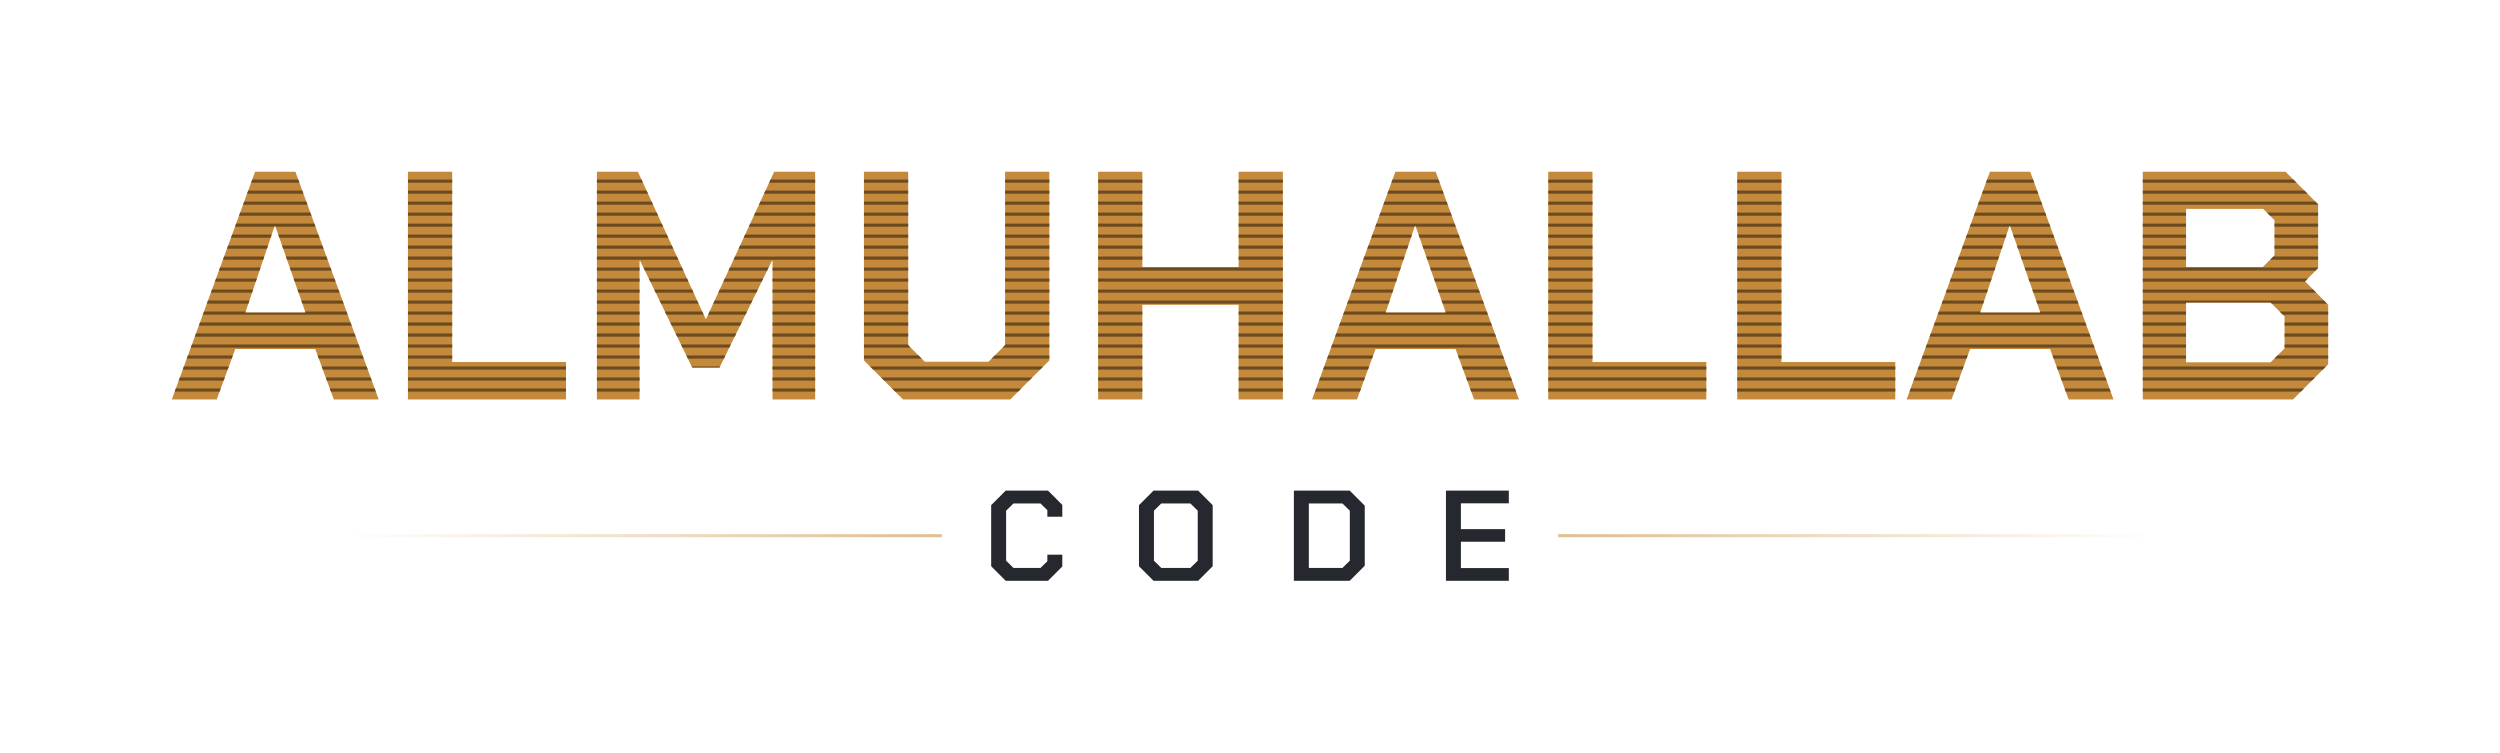
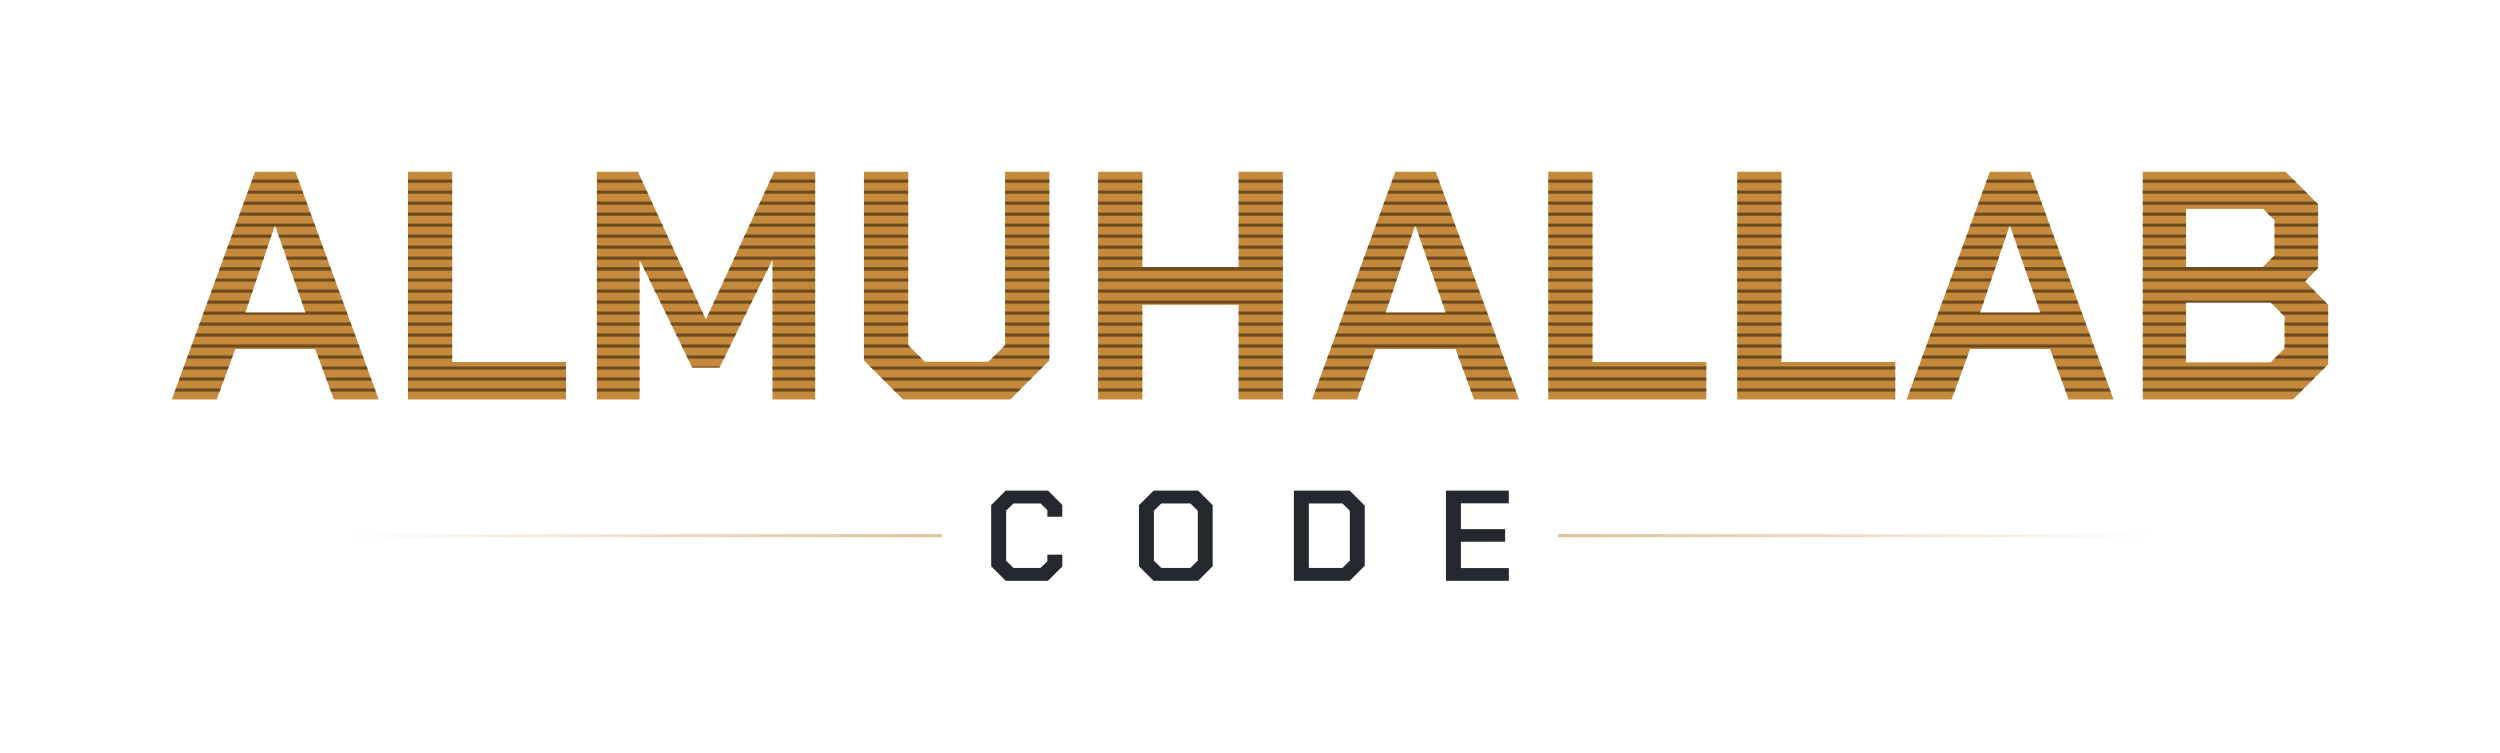
<svg xmlns="http://www.w3.org/2000/svg" viewBox="-814.78 -260.36 1629.56 490.54" width="4096" height="1233" role="img" aria-label="Almuhallab Code">
  <defs>
-     <clipPath id="letters-0">
+     <clipPath id="almuhallab-code-wordmark-for-light-letters-0">
      <path d="M-648.51 -148.4H-622.22L-567.95 0H-597.2L-609.29 -32.86H-661.44L-673.52 0H-702.78ZM-615.65 -56.6 -635.36 -113H-635.79L-654.87 -56.6ZM-548.87 -148.4H-520.04V-24.38H-445.84V0H-548.87ZM-425.7 -148.4H-398.98L-354.89 -52.58H-354.46L-310.16 -148.4H-283.44V0H-311.22V-90.31H-311.64L-345.77 -20.78H-363.58L-397.5 -90.31H-397.92V0H-425.7ZM-251.64 -25.44V-148.4H-222.81V-35.4L-212 -24.59H-170.45L-159.64 -35.4V-148.4H-130.8V-25.44L-156.24 0H-226.2ZM-99 -148.4H-70.17V-86.28H-7.42V-148.4H21.41V0H-7.42V-61.69H-70.17V0H-99ZM94.76 -148.4H121.05L175.32 0H146.07L133.98 -32.86H81.83L69.75 0H40.49ZM127.62 -56.6 107.91 -113H107.48L88.4 -56.6ZM194.4 -148.4H223.24V-24.38H297.44V0H194.4ZM317.58 -148.4H346.41V-24.38H420.61V0H317.58ZM482.3 -148.4H508.59L562.86 0H533.6L521.52 -32.86H469.37L457.28 0H428.03ZM515.16 -56.6 495.44 -113H495.02L475.94 -56.6ZM581.94 -148.4H675.01L696.21 -127.2V-85.65L687.73 -76.96L702.78 -61.69V-22.9L679.88 0H581.94ZM660.17 -86.28 667.8 -93.92V-116.81L660.38 -124.23H610.14V-86.28ZM665.26 -24.17 674.37 -33.28V-54.06L665.26 -63.18H610.14V-24.17Z" />
    </clipPath>
-     <linearGradient id="fade-l" x1="0" x2="1" y1="0" y2="0">
+     <linearGradient id="almuhallab-code-wordmark-for-light-fade-l" x1="0" x2="1" y1="0" y2="0">
      <stop offset="0" stop-color="#c4893a" stop-opacity="0" />
      <stop offset="1" stop-color="#c4893a" stop-opacity="0.55" />
    </linearGradient>
-     <linearGradient id="fade-r" x1="0" x2="1" y1="0" y2="0">
+     <linearGradient id="almuhallab-code-wordmark-for-light-fade-r" x1="0" x2="1" y1="0" y2="0">
      <stop offset="0" stop-color="#c4893a" stop-opacity="0.55" />
      <stop offset="1" stop-color="#c4893a" stop-opacity="0" />
    </linearGradient>
  </defs>
  <g>
    <path d="M-648.51 -148.4H-622.22L-567.95 0H-597.2L-609.29 -32.86H-661.44L-673.52 0H-702.78ZM-615.65 -56.6 -635.36 -113H-635.79L-654.87 -56.6ZM-548.87 -148.4H-520.04V-24.38H-445.84V0H-548.87ZM-425.7 -148.4H-398.98L-354.89 -52.58H-354.46L-310.16 -148.4H-283.44V0H-311.22V-90.31H-311.64L-345.77 -20.78H-363.58L-397.5 -90.31H-397.92V0H-425.7ZM-251.64 -25.44V-148.4H-222.81V-35.4L-212 -24.59H-170.45L-159.64 -35.4V-148.4H-130.8V-25.44L-156.24 0H-226.2ZM-99 -148.4H-70.17V-86.28H-7.42V-148.4H21.41V0H-7.42V-61.69H-70.17V0H-99ZM94.76 -148.4H121.05L175.32 0H146.07L133.98 -32.86H81.83L69.75 0H40.49ZM127.62 -56.6 107.91 -113H107.48L88.4 -56.6ZM194.4 -148.4H223.24V-24.38H297.44V0H194.4ZM317.58 -148.4H346.41V-24.38H420.61V0H317.58ZM482.3 -148.4H508.59L562.86 0H533.6L521.52 -32.86H469.37L457.28 0H428.03ZM515.16 -56.6 495.44 -113H495.02L475.94 -56.6ZM581.94 -148.4H675.01L696.21 -127.2V-85.65L687.73 -76.96L702.78 -61.69V-22.9L679.88 0H581.94ZM660.17 -86.28 667.8 -93.92V-116.81L660.38 -124.23H610.14V-86.28ZM665.26 -24.17 674.37 -33.28V-54.06L665.26 -63.18H610.14V-24.17Z" fill="#c4893a" />
-     <g clip-path="url(#letters-0)" fill="#6c4b20">
+     <g clip-path="url(#almuhallab-code-wordmark-for-light-letters-0)" fill="#6c4b20">
      <rect x="-814.78" y="-143.28" width="1629.56" height="2.05" />
      <rect x="-814.78" y="-136.12" width="1629.56" height="2.05" />
      <rect x="-814.78" y="-128.95" width="1629.56" height="2.05" />
      <rect x="-814.78" y="-121.79" width="1629.56" height="2.05" />
      <rect x="-814.78" y="-114.63" width="1629.56" height="2.05" />
      <rect x="-814.78" y="-107.46" width="1629.56" height="2.05" />
      <rect x="-814.78" y="-100.3" width="1629.56" height="2.05" />
      <rect x="-814.78" y="-93.13" width="1629.56" height="2.05" />
-       <rect x="-814.78" y="-85.97" width="1629.56" height="2.05" />
+       <rect x="-814.78" y="-86.28" width="1629.56" height="2.36" />
      <rect x="-814.78" y="-78.81" width="1629.56" height="2.05" />
      <rect x="-814.78" y="-71.64" width="1629.56" height="2.05" />
      <rect x="-814.78" y="-64.48" width="1629.56" height="2.05" />
      <rect x="-814.78" y="-57.31" width="1629.56" height="2.05" />
      <rect x="-814.78" y="-50.15" width="1629.56" height="2.05" />
      <rect x="-814.78" y="-42.98" width="1629.56" height="2.05" />
      <rect x="-814.78" y="-35.82" width="1629.56" height="2.05" />
      <rect x="-814.78" y="-28.66" width="1629.56" height="2.05" />
      <rect x="-814.78" y="-21.49" width="1629.56" height="2.05" />
      <rect x="-814.78" y="-14.33" width="1629.56" height="2.05" />
      <rect x="-814.78" y="-7.16" width="1629.56" height="2.05" />
    </g>
  </g>
  <path d="M-168.71 108.73V68.92L-159.22 59.42H-131.67L-122.35 68.75V76.48H-132.09V72.19L-136.54 67.82H-154.18L-158.97 72.53V105.12L-154.18 109.82H-136.54L-132.09 105.46V101.17H-122.35V108.9L-131.67 118.22H-159.22ZM-72.37 108.73V68.92L-62.87 59.42H-33.81L-24.32 68.92V108.73L-33.81 118.22H-62.87ZM-38.85 109.82 -34.06 105.12V72.53L-38.85 67.82H-57.83L-62.62 72.53V105.12L-57.83 109.82ZM28.6 59.42H64.97L74.8 69.25V108.4L64.97 118.22H28.6ZM60.27 109.82 65.06 105.12V72.53L60.27 67.82H38.35V109.82ZM127.72 59.42H168.71V67.74H137.47V84.54H166.28V92.77H137.47V109.91H168.71V118.22H127.72Z" fill="#25292f" />
-   <rect x="-590" y="87.82" width="389.09" height="2" fill="url(#fade-l)" />
-   <rect x="200.91" y="87.82" width="389.09" height="2" fill="url(#fade-r)" />
+   <rect x="-590" y="87.82" width="389.09" height="2" fill="url(#almuhallab-code-wordmark-for-light-fade-l)" />
+   <rect x="200.91" y="87.82" width="389.09" height="2" fill="url(#almuhallab-code-wordmark-for-light-fade-r)" />
</svg>
